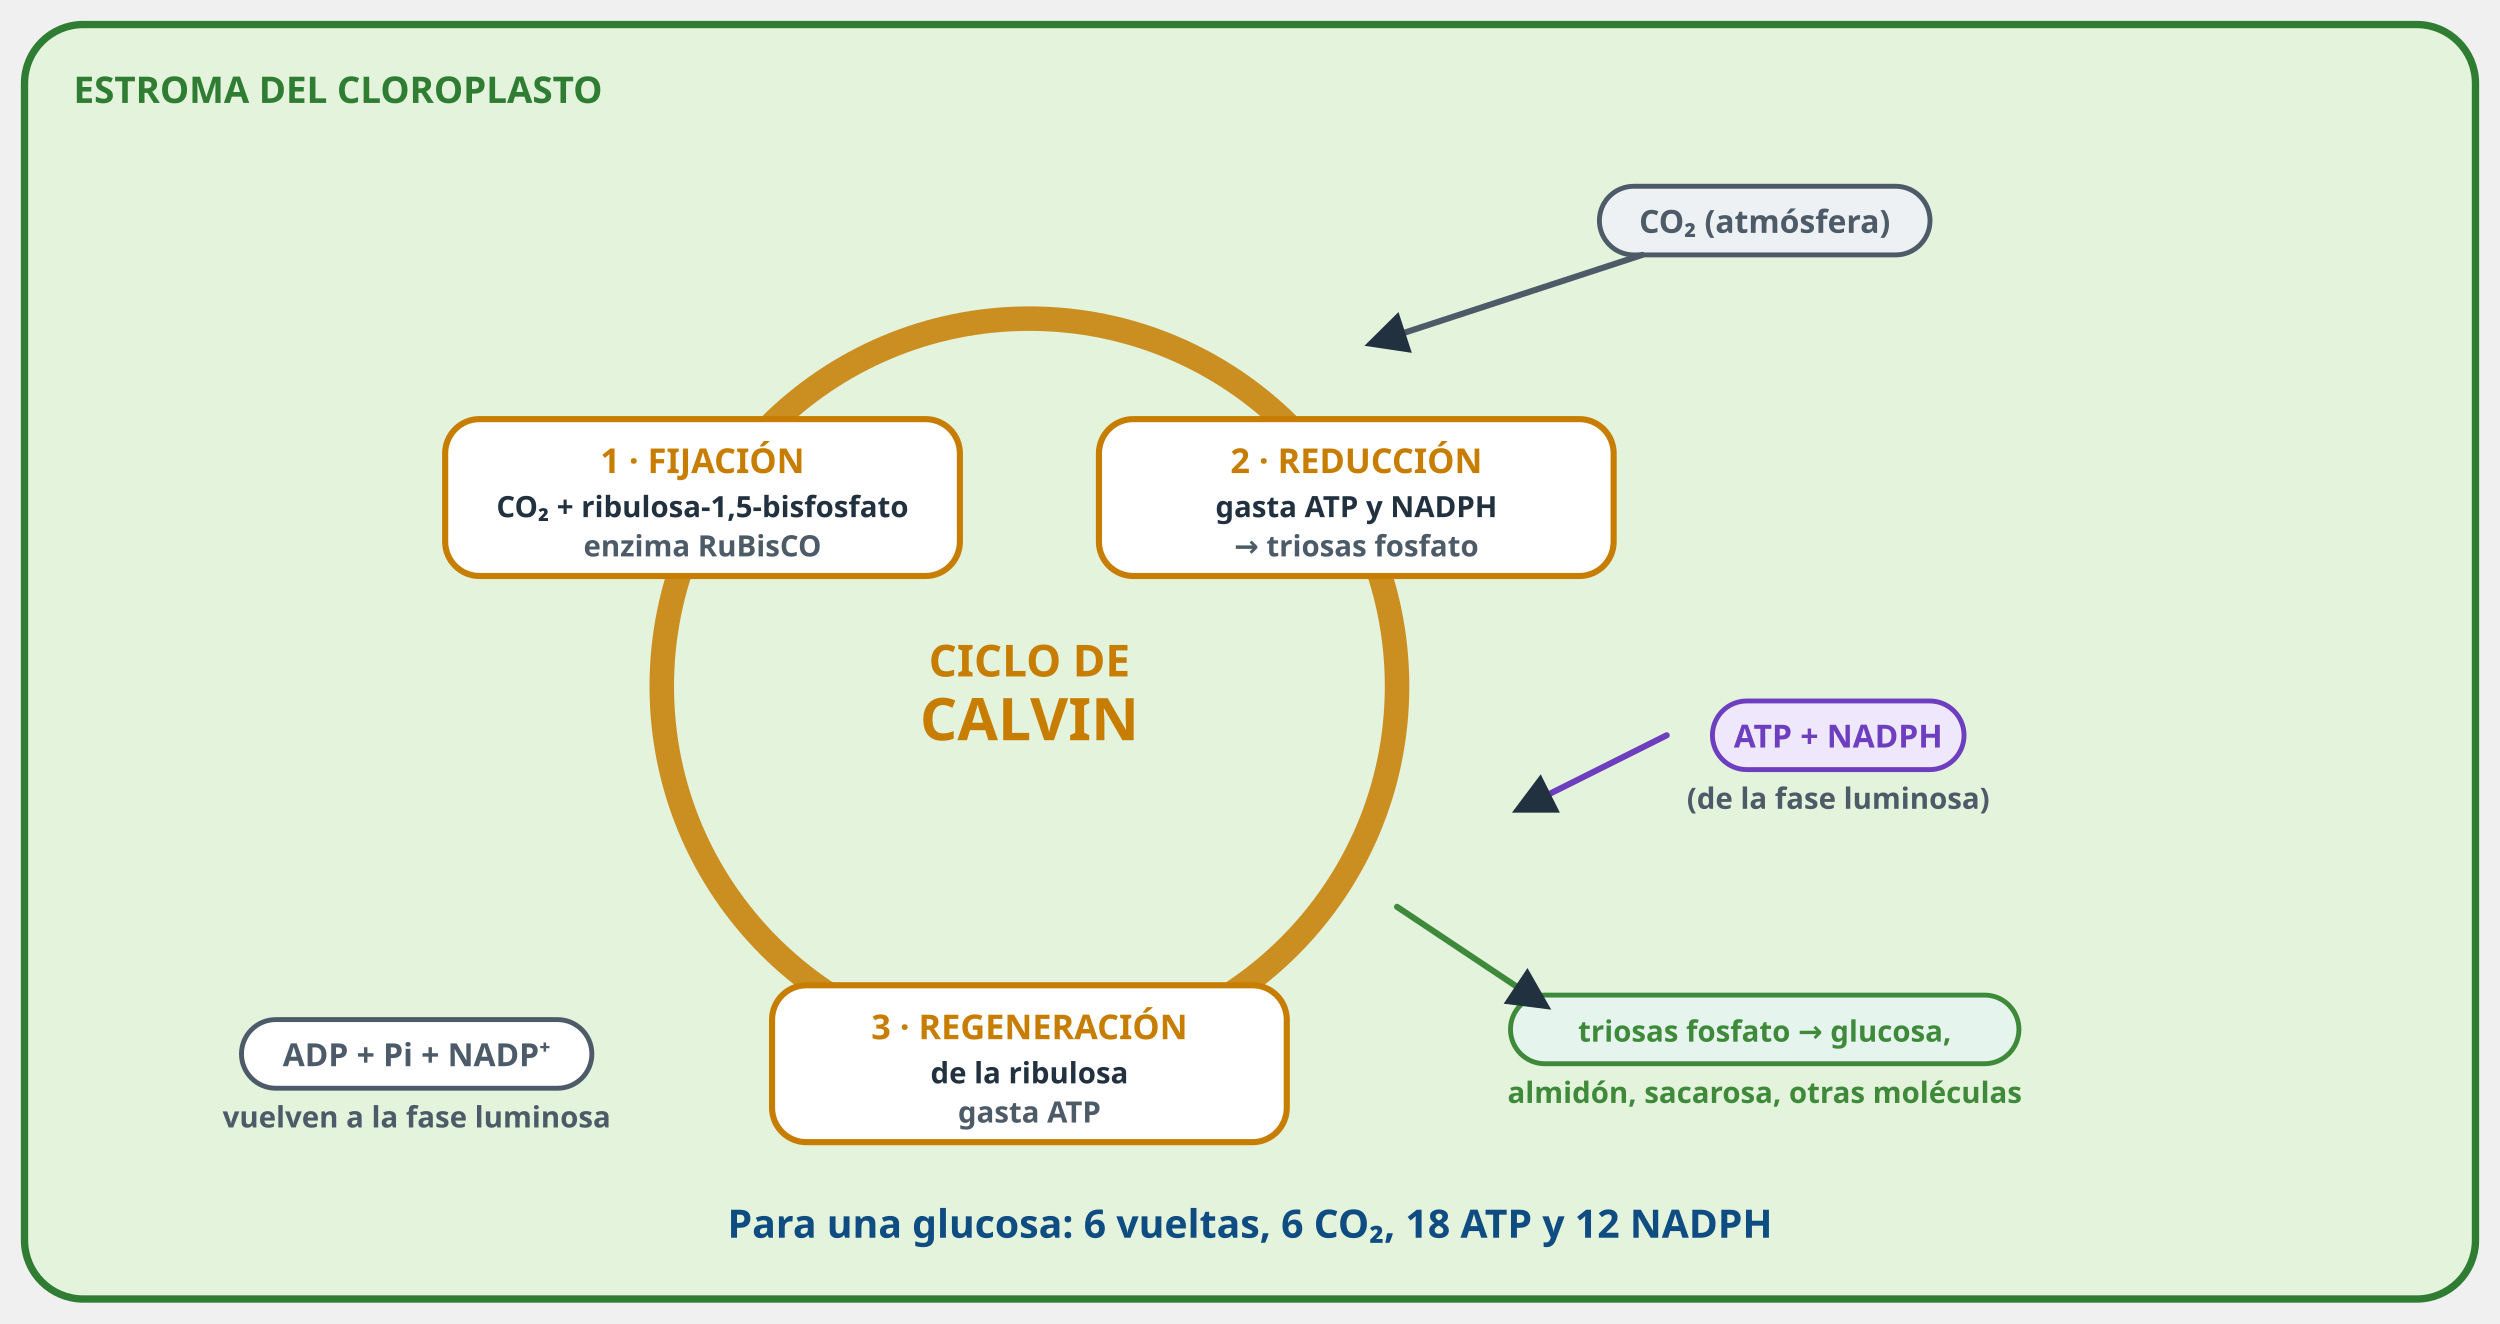
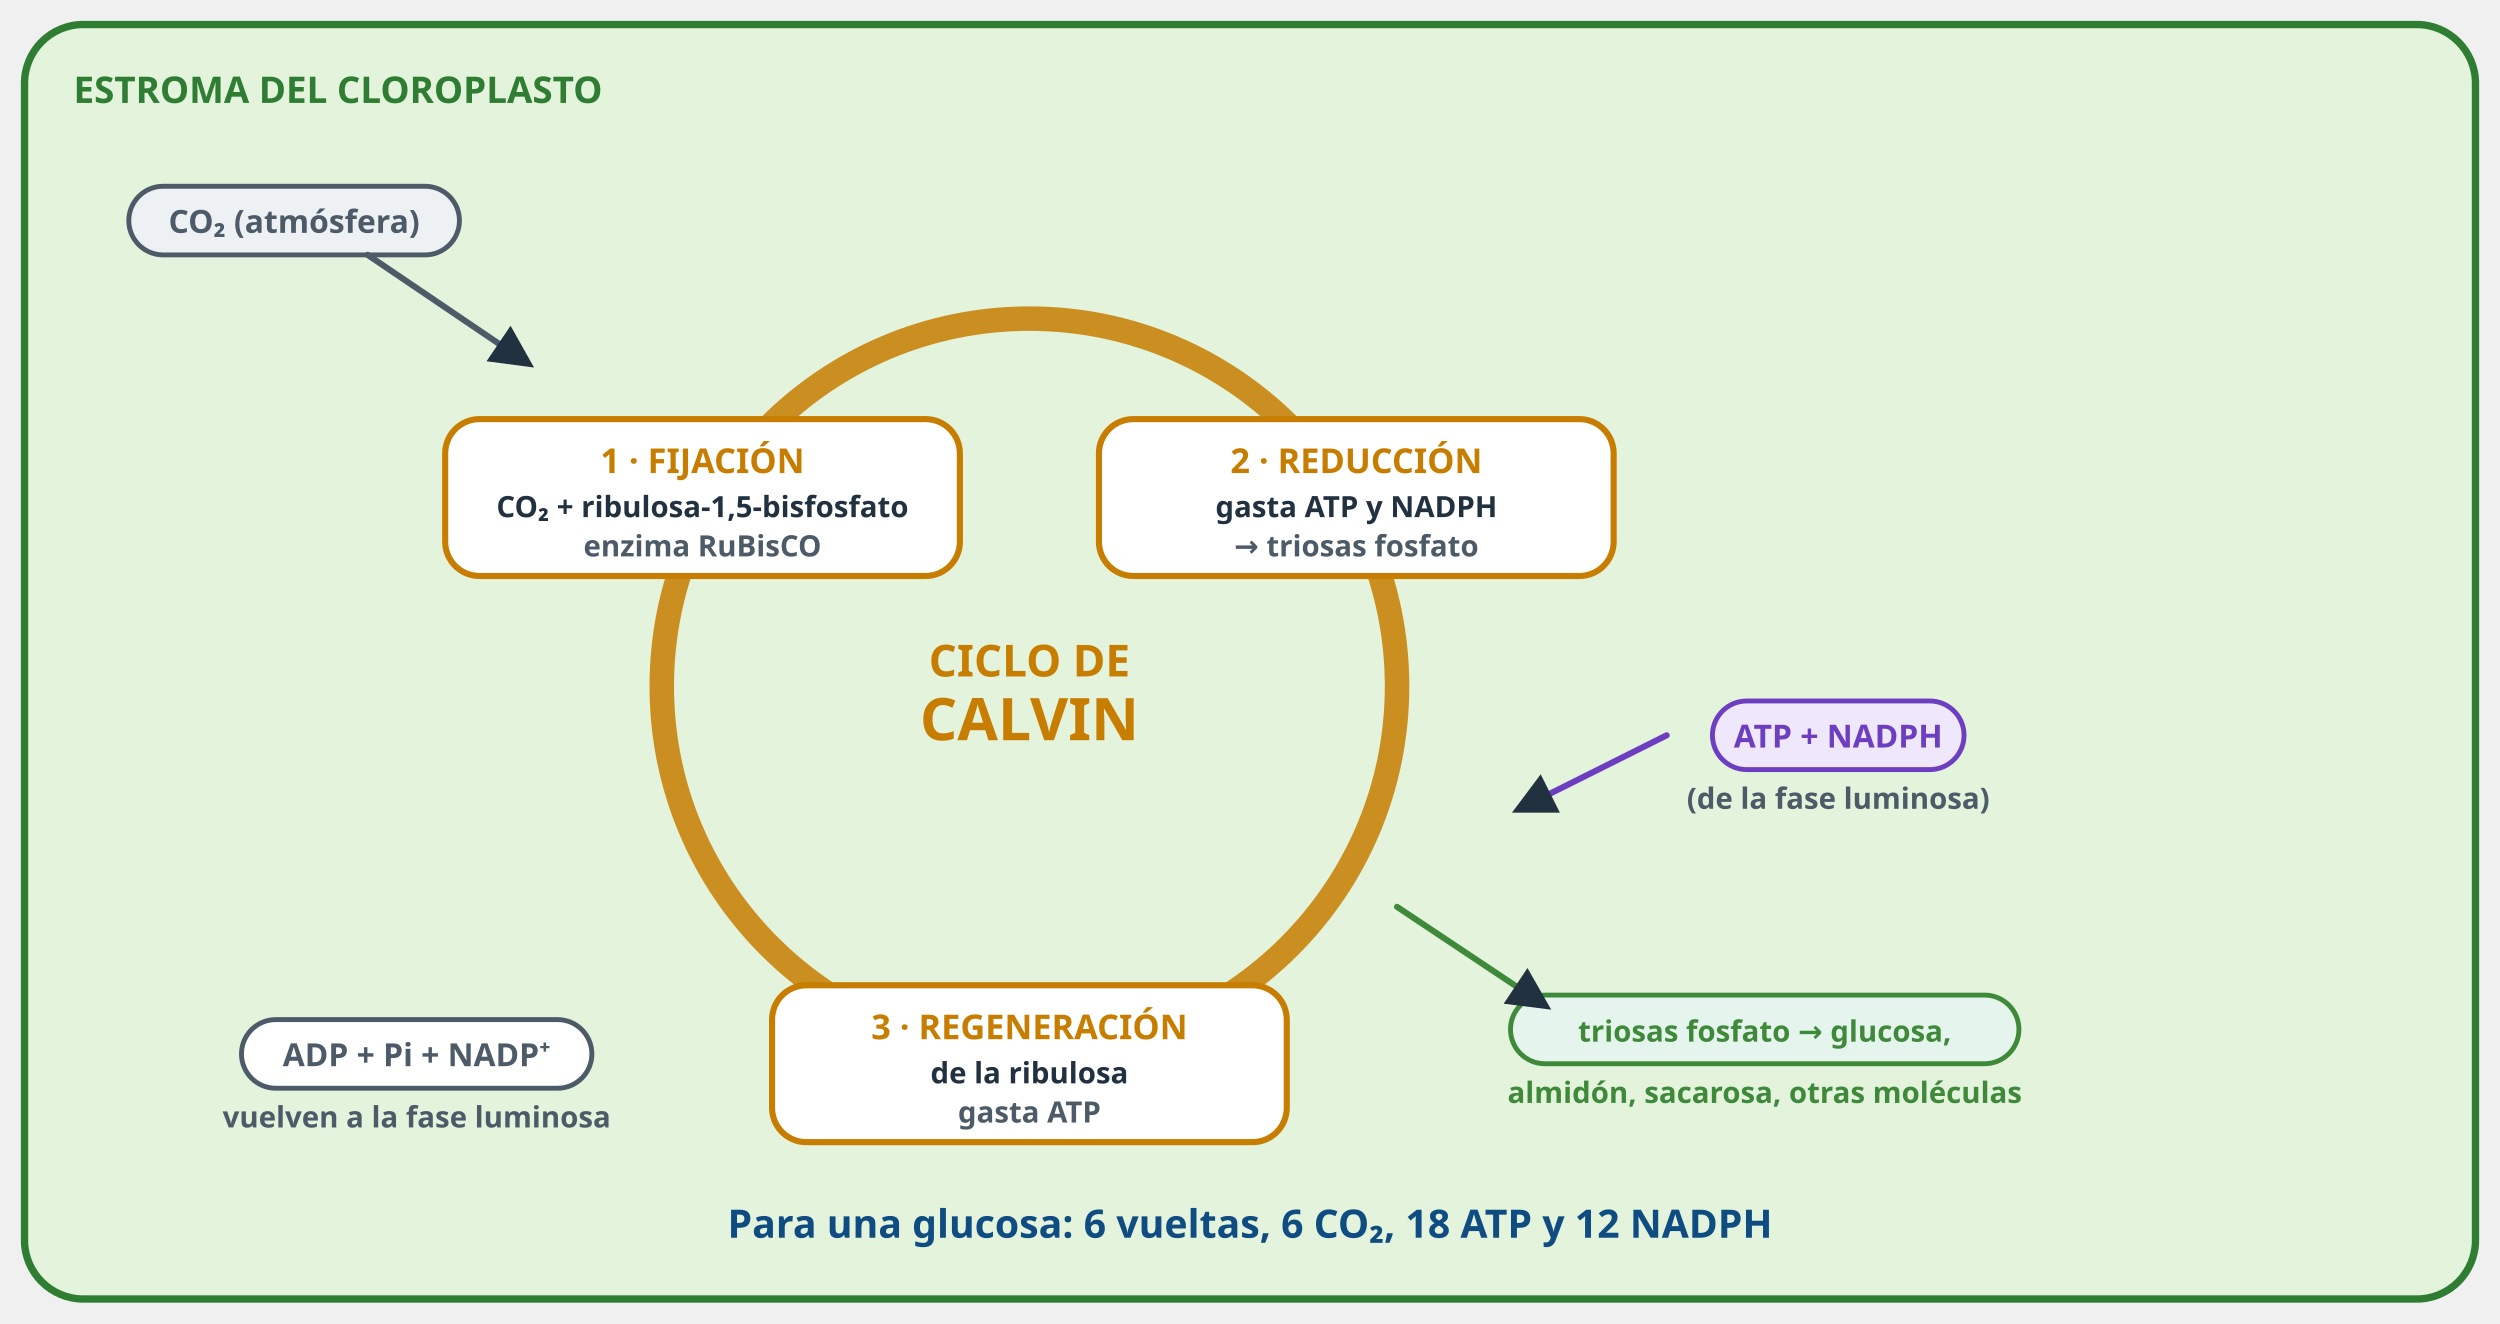
<svg xmlns="http://www.w3.org/2000/svg" viewBox="0 0 1020 540" role="img" font-family="Nunito, 'Segoe UI', system-ui, sans-serif">
  <defs>
    <marker id="fl" viewBox="0 0 10 10" refX="8" refY="5" markerWidth="7" markerHeight="7" orient="auto-start-reverse">
      <path d="M0,0 L10,5 L0,10 z" fill="#2a7fc1" />
    </marker>
    <marker id="fk" viewBox="0 0 10 10" refX="8" refY="5" markerWidth="7" markerHeight="7" orient="auto-start-reverse">
      <path d="M0,0 L10,5 L0,10 z" fill="#22313f" />
    </marker>
    <radialGradient id="gO" cx="35%" cy="35%" r="70%">
      <stop offset="0" stop-color="#f08a7e" />
      <stop offset="1" stop-color="#c0392b" />
    </radialGradient>
    <radialGradient id="gH" cx="35%" cy="35%" r="70%">
      <stop offset="0" stop-color="#ffffff" />
      <stop offset="1" stop-color="#d5dde3" />
    </radialGradient>
  </defs>
  <rect x="10" y="10" width="1000" height="520" rx="24" fill="#e3f3dc" stroke="#2f7d32" stroke-width="3" />
  <text x="30.0" y="42.0" font-size="15" text-anchor="start" font-weight="900" fill="#2f7d32">ESTROMA DEL CLOROPLASTO</text>
  <circle cx="420" cy="280" r="150" fill="none" stroke="#c77d00" stroke-width="10" opacity="0.85" />
  <rect x="181.632" y="171.0" width="210" height="64" rx="14" fill="#fff" stroke="#c77d00" stroke-width="2.5" />
  <text x="286.6" y="193.0" font-size="14" text-anchor="middle" font-weight="900" fill="#c77d00">1 · FIJACIÓN</text>
  <text x="286.6" y="211.0" font-size="12" text-anchor="middle" font-weight="800" fill="#22313f">CO₂ + ribulosa-1,5-bisfosfato</text>
  <text x="286.6" y="227.0" font-size="12" text-anchor="middle" font-weight="800" fill="#4c5b67">enzima RuBisCO</text>
  <rect x="448.368" y="171.0" width="210" height="64" rx="14" fill="#fff" stroke="#c77d00" stroke-width="2.5" />
  <text x="553.4" y="193.0" font-size="14" text-anchor="middle" font-weight="900" fill="#c77d00">2 · REDUCCIÓN</text>
  <text x="553.4" y="211.0" font-size="12" text-anchor="middle" font-weight="800" fill="#22313f">gasta ATP y NADPH</text>
  <text x="553.4" y="227.0" font-size="12" text-anchor="middle" font-weight="800" fill="#4c5b67">→ triosas fosfato</text>
  <rect x="315.0" y="402.0" width="210" height="64" rx="14" fill="#fff" stroke="#c77d00" stroke-width="2.5" />
  <text x="420.0" y="424.0" font-size="14" text-anchor="middle" font-weight="900" fill="#c77d00">3 · REGENERACIÓN</text>
  <text x="420.0" y="442.0" font-size="12" text-anchor="middle" font-weight="800" fill="#22313f">de la ribulosa</text>
  <text x="420.0" y="458.0" font-size="12" text-anchor="middle" font-weight="800" fill="#4c5b67">gasta ATP</text>
  <text x="420.0" y="276.0" font-size="18" text-anchor="middle" font-weight="900" fill="#c77d00">CICLO DE</text>
  <text x="420.0" y="302.0" font-size="24" text-anchor="middle" font-weight="900" fill="#c77d00">CALVIN</text>
-   <rect x="652.55" y="76" width="134.9" height="28" rx="14" fill="#eef1f4" stroke="#4c5b67" stroke-width="2" />
-   <text x="720.0" y="95.0" font-size="13" text-anchor="middle" font-weight="900" fill="#4c5b67">CO₂ (atmósfera)</text>
-   <line x1="670.0" y1="104.0" x2="560.0" y2="140.0" stroke="#4c5b67" stroke-width="2.5" stroke-linecap="round" marker-end="url(#fk)" />
+   <rect x="52.55" y="76" width="134.9" height="28" rx="14" fill="#eef1f4" stroke="#4c5b67" stroke-width="2" />
+   <text x="120.0" y="95.0" font-size="13" text-anchor="middle" font-weight="900" fill="#4c5b67">CO₂ (atmósfera)</text>
+   <line x1="150.0" y1="104.0" x2="215.0" y2="148.0" stroke="#4c5b67" stroke-width="2.5" stroke-linecap="round" marker-end="url(#fk)" />
  <rect x="698.67" y="286" width="102.66" height="28" rx="14" fill="#efe7fb" stroke="#6d3fc0" stroke-width="2" />
  <text x="750.0" y="305.0" font-size="13" text-anchor="middle" font-weight="900" fill="#6d3fc0">ATP + NADPH</text>
  <text x="750.0" y="330.0" font-size="12" text-anchor="middle" font-weight="800" fill="#4c5b67">(de la fase luminosa)</text>
  <line x1="680.0" y1="300.0" x2="620.0" y2="330.0" stroke="#6d3fc0" stroke-width="2.5" stroke-linecap="round" marker-end="url(#fk)" />
  <rect x="616.28" y="406" width="207.44" height="28" rx="14" fill="#e5f4ec" stroke="#3f8a3a" stroke-width="2" />
  <text x="720.0" y="425.0" font-size="12" text-anchor="middle" font-weight="900" fill="#3f8a3a">triosas fosfato → glucosa,</text>
  <text x="720.0" y="450.0" font-size="12" text-anchor="middle" font-weight="800" fill="#3f8a3a">almidón, sacarosa, otras moléculas</text>
  <line x1="570.0" y1="370.0" x2="630.0" y2="410.0" stroke="#3f8a3a" stroke-width="2.5" stroke-linecap="round" marker-end="url(#fk)" />
  <rect x="98.52" y="416" width="142.96" height="28" rx="14" fill="#fff" stroke="#4c5b67" stroke-width="2" />
  <text x="170.0" y="435.0" font-size="13" text-anchor="middle" font-weight="900" fill="#4c5b67">ADP + Pi + NADP⁺</text>
  <text x="170.0" y="460.0" font-size="12" text-anchor="middle" font-weight="800" fill="#4c5b67">vuelven a la fase luminosa</text>
  <text x="510.0" y="505.0" font-size="16" text-anchor="middle" font-weight="900" fill="#0f4c81">Para una glucosa: 6 vueltas, 6 CO₂, 18 ATP y 12 NADPH</text>
</svg>
